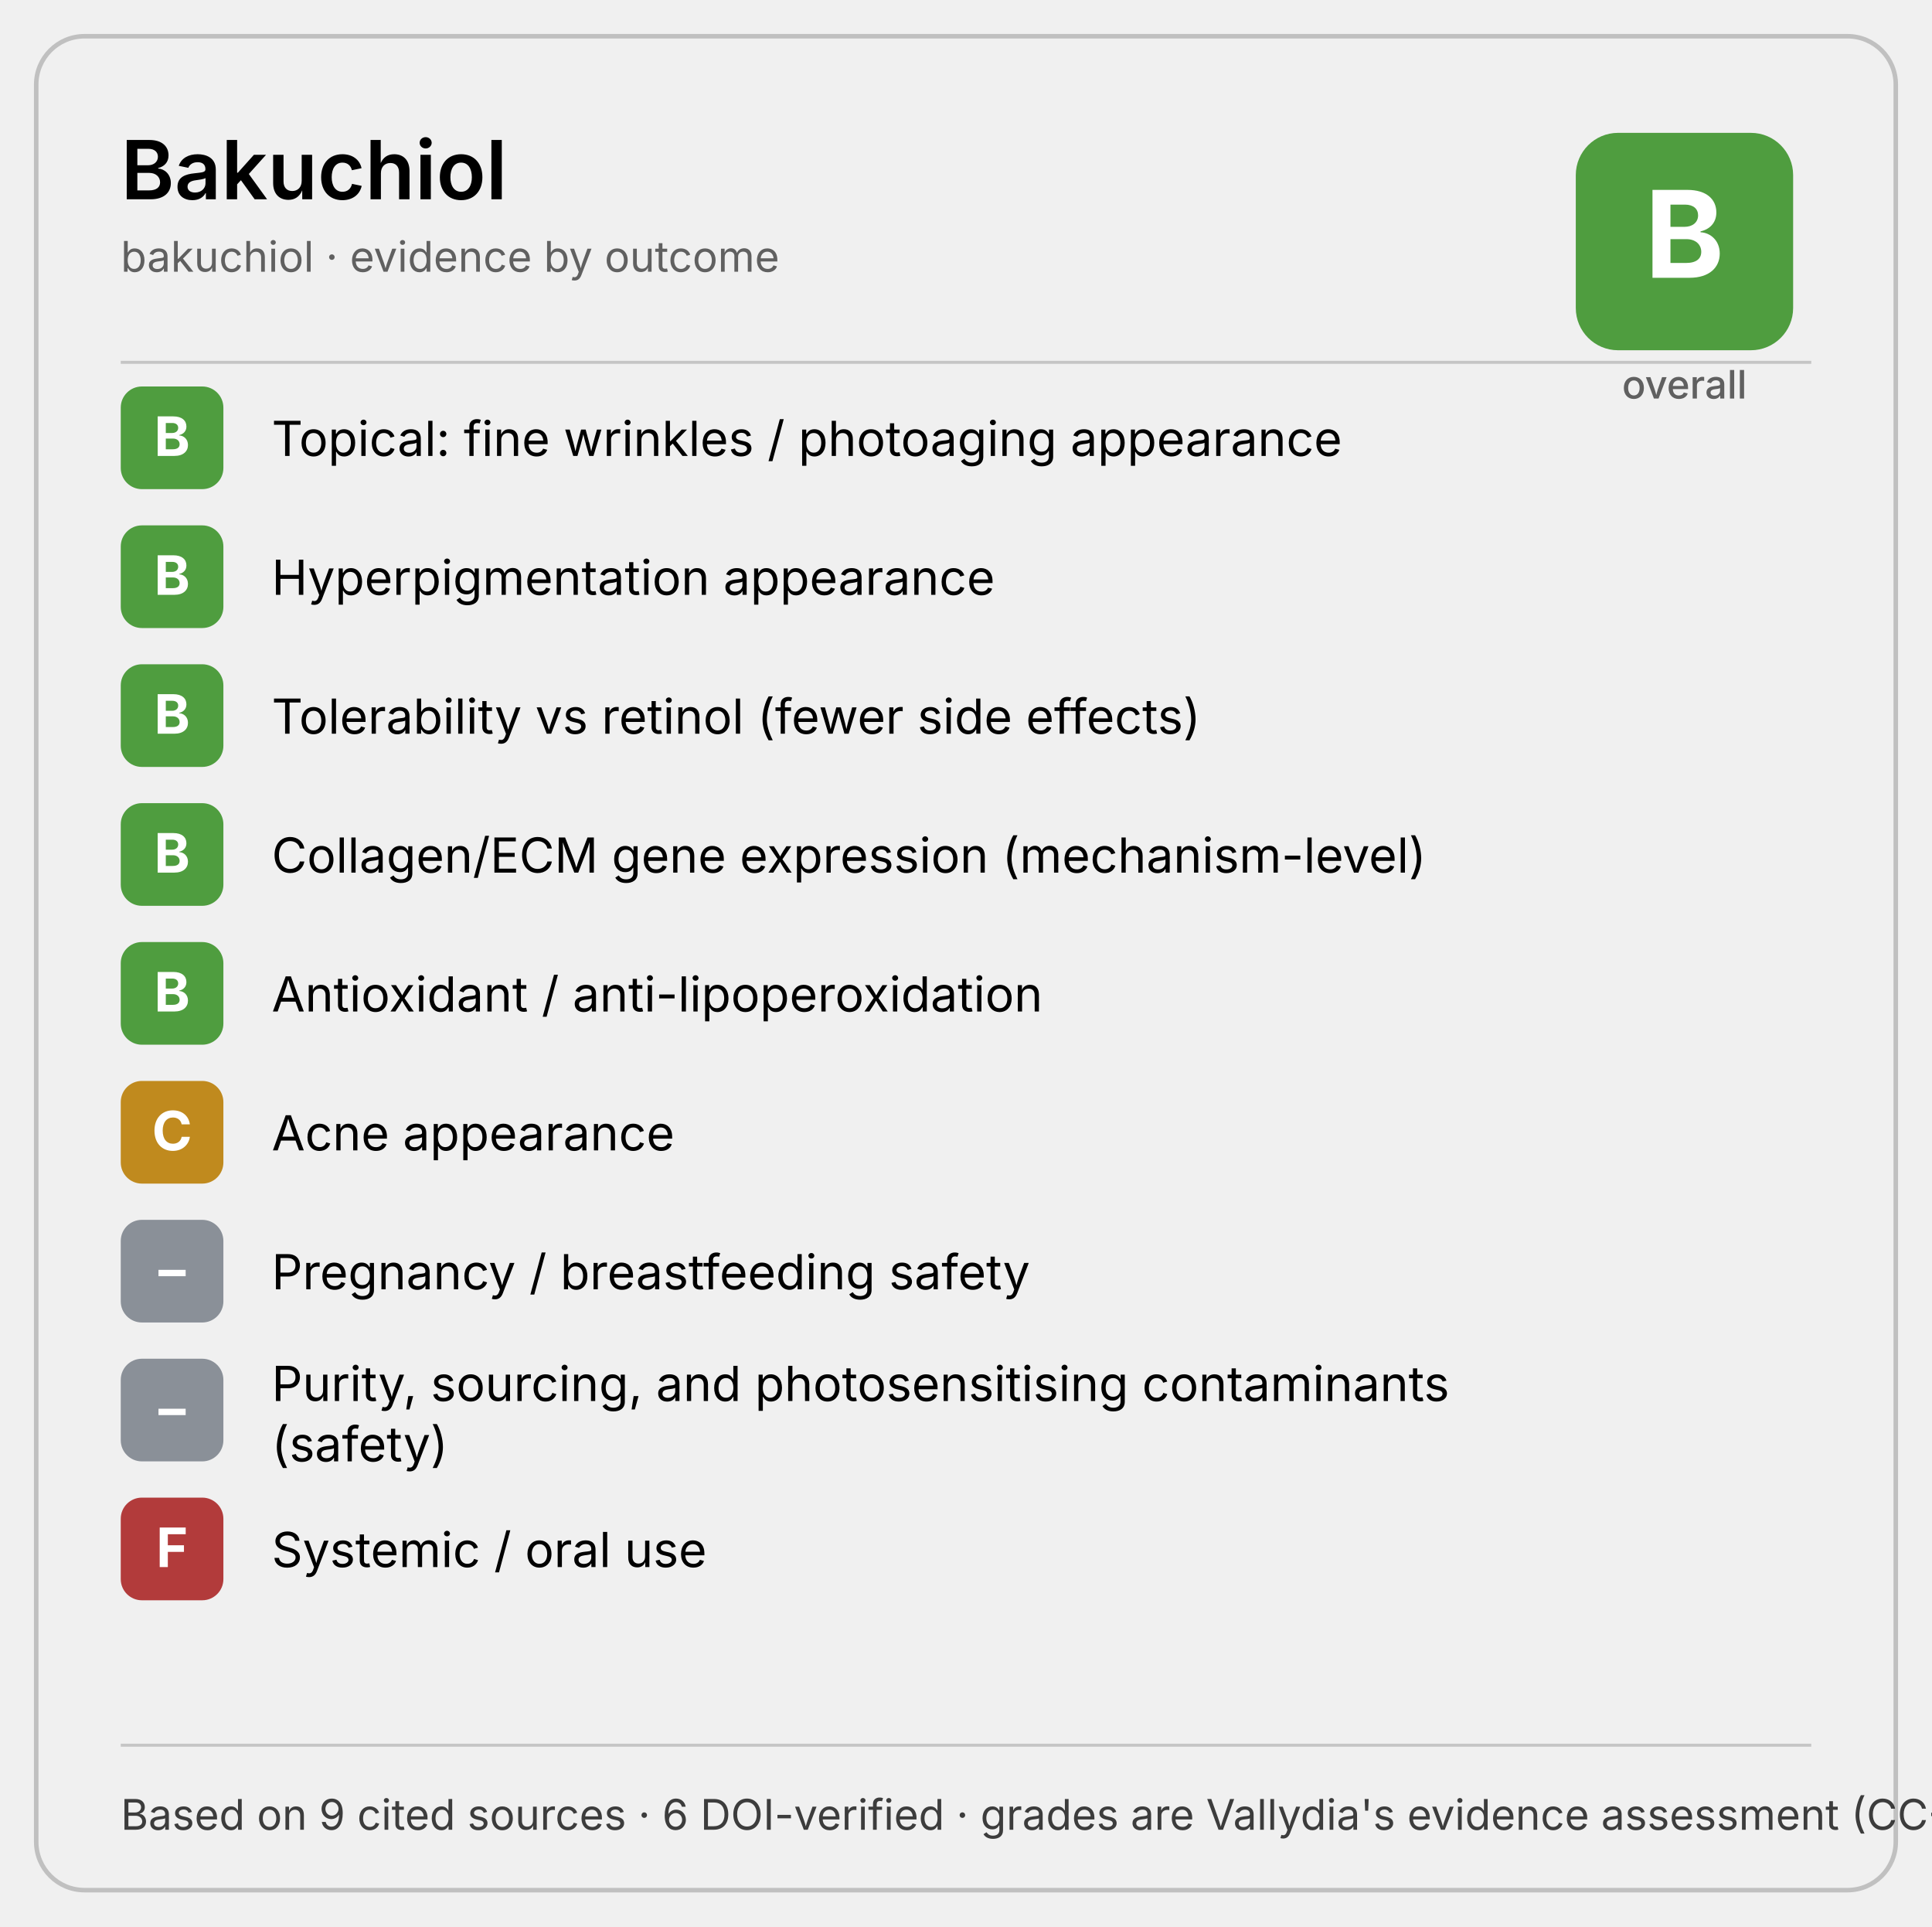
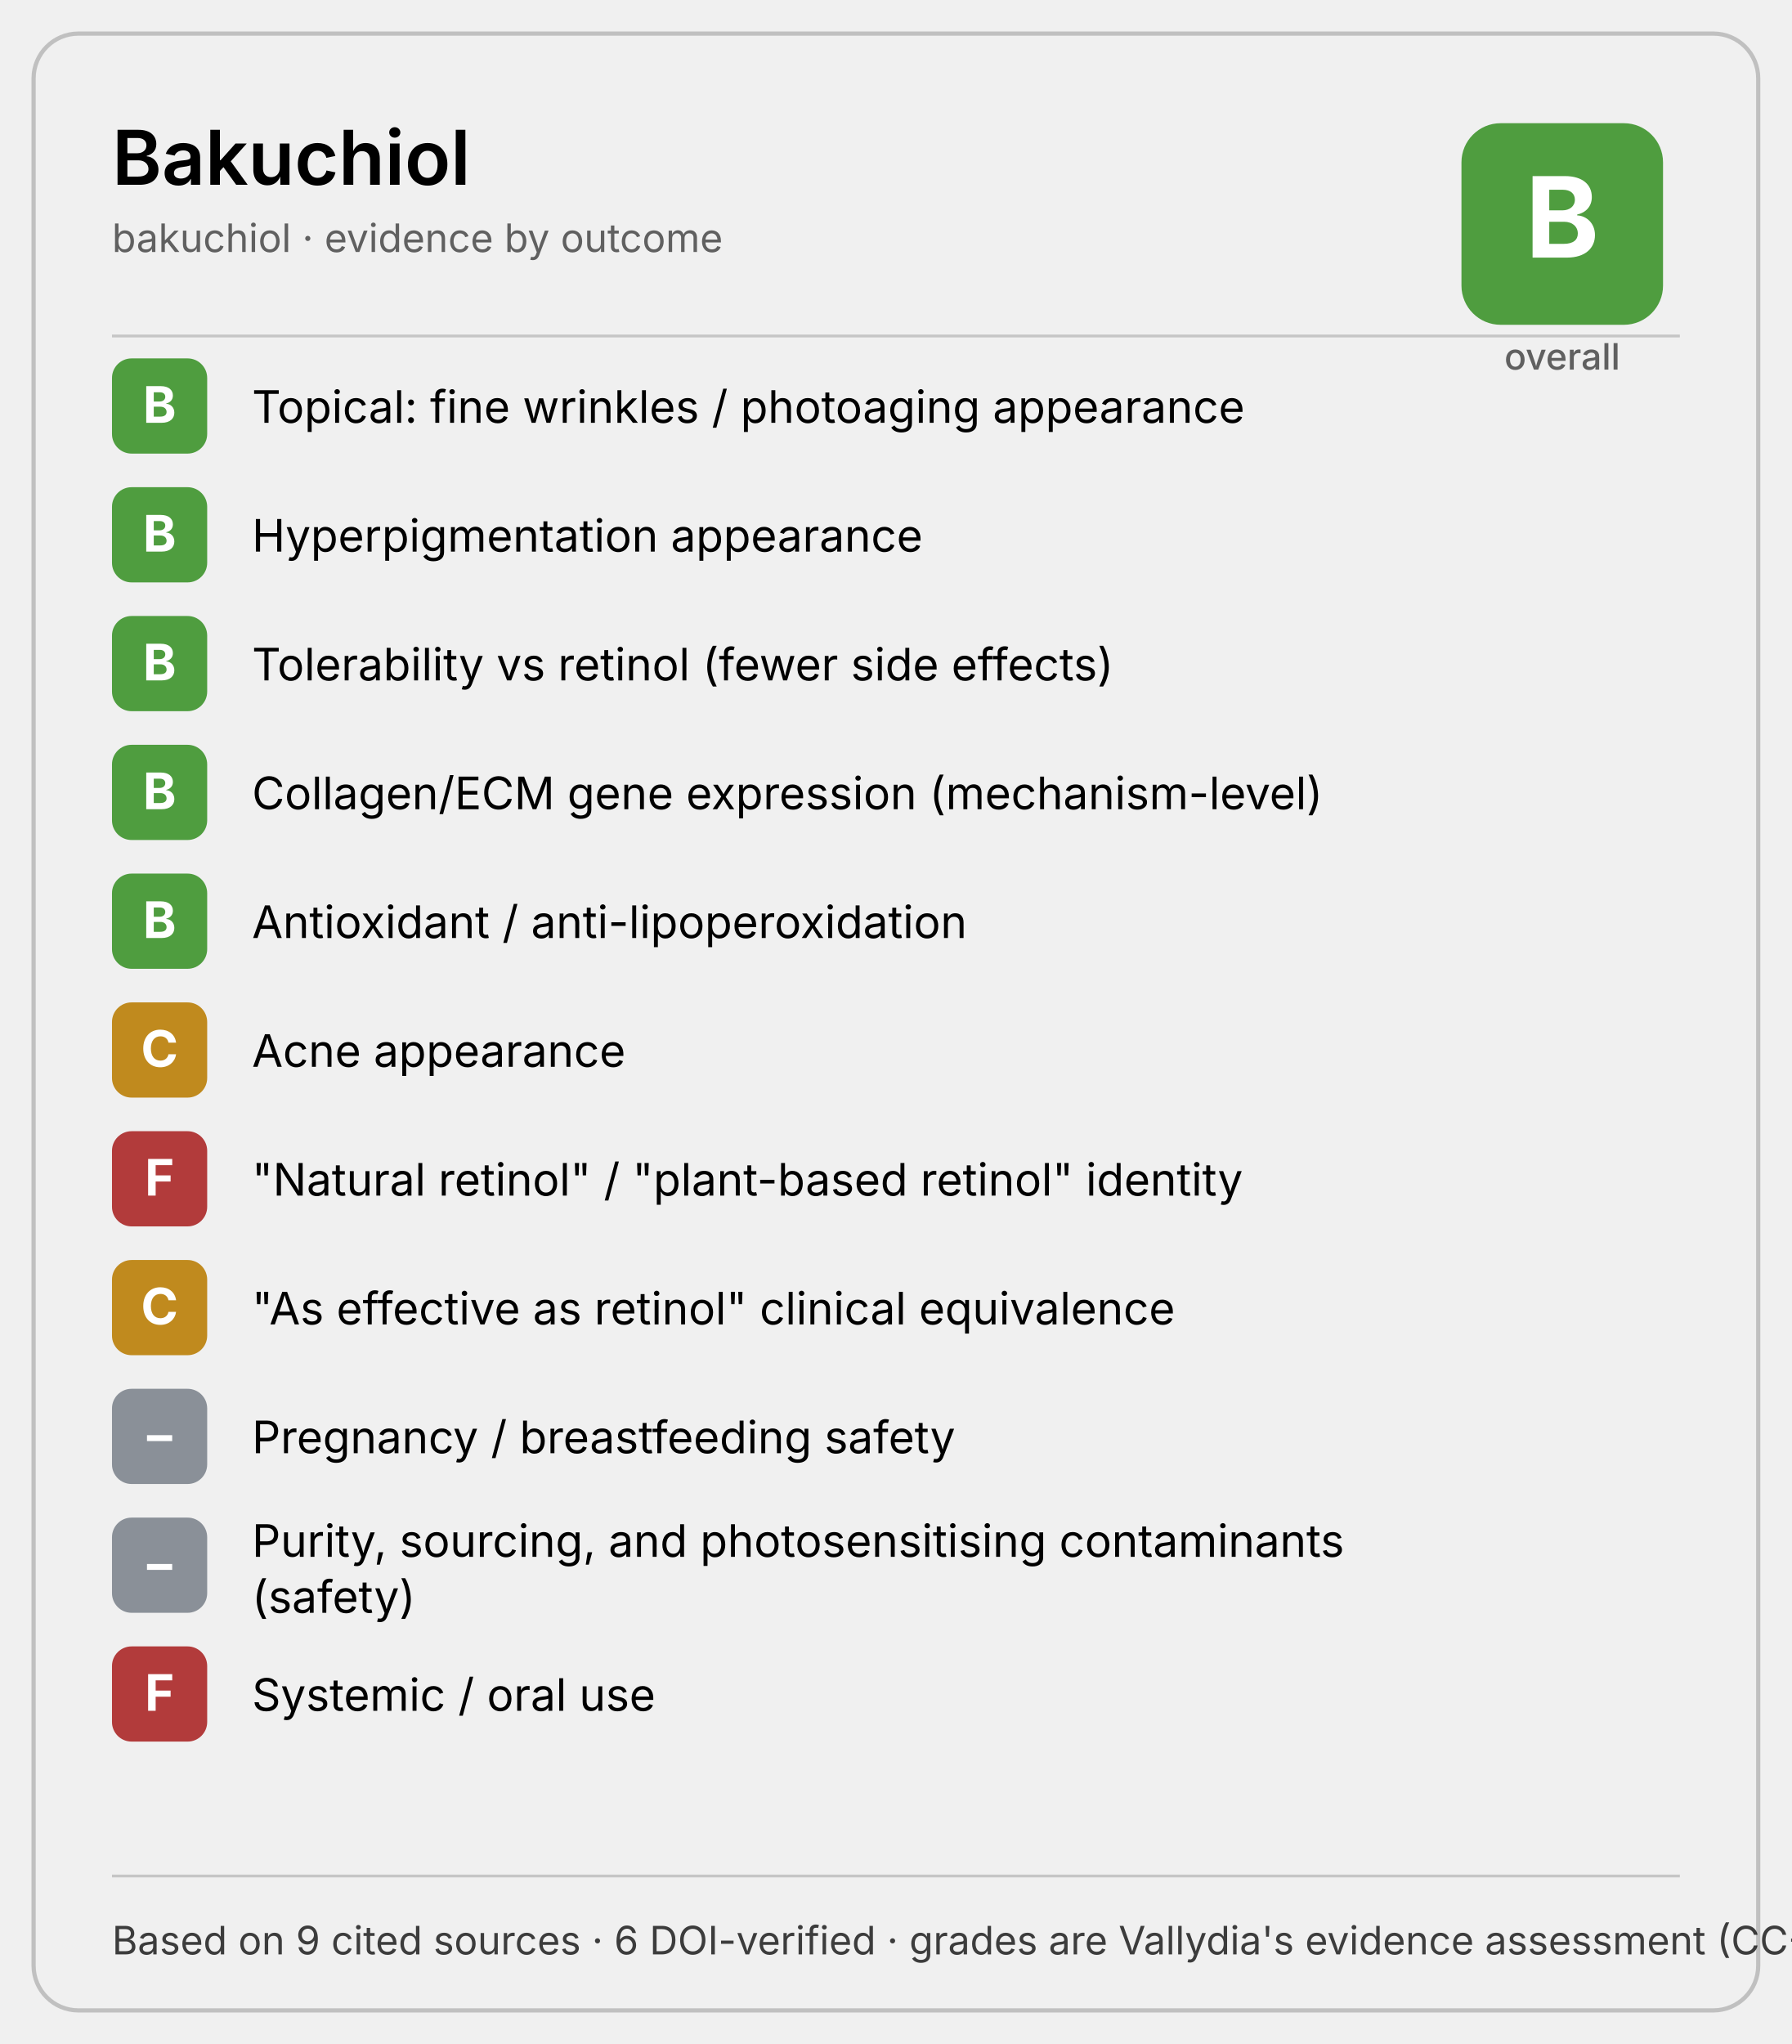
- <svg xmlns="http://www.w3.org/2000/svg" width="640" height="638" viewBox="0 0 640 638" role="img">
+ <svg xmlns="http://www.w3.org/2000/svg" width="640" height="730" viewBox="0 0 640 730" role="img">
  <style>
    .t { font: 600 27px system-ui, -apple-system, "Segoe UI", sans-serif; fill: currentColor; }
    .s { font: 400 14px system-ui, -apple-system, "Segoe UI", sans-serif; fill: currentColor; opacity:.6; }
    .out { font: 400 16px system-ui, -apple-system, "Segoe UI", sans-serif; fill: currentColor; }
    .chip { font: 700 18px system-ui, -apple-system, "Segoe UI", sans-serif; fill: #fff; }
    .obig { font: 700 40px system-ui, -apple-system, "Segoe UI", sans-serif; fill: #fff; }
    .olab { font: 500 13px system-ui, -apple-system, "Segoe UI", sans-serif; fill: currentColor; opacity:.6; }
    .f  { font: 400 14px system-ui, -apple-system, "Segoe UI", sans-serif; fill: currentColor; opacity:.75; }
    .b  { fill: none; stroke: currentColor; stroke-opacity:.2; stroke-width:1.5; }
  </style>
-   <rect class="b" x="12" y="12" width="616" height="614" rx="16" />
+   <rect class="b" x="12" y="12" width="616" height="706" rx="16" />
  <text x="40" y="66" class="t">Bakuchiol</text>
  <text x="40" y="90" class="s">bakuchiol · evidence by outcome</text>
  <rect x="522" y="44" width="72" height="72" rx="14" fill="#4f9d3f" />
  <text x="558" y="92" text-anchor="middle" class="obig">B</text>
  <text x="558" y="132" text-anchor="middle" class="olab">overall</text>
  <line x1="40" y1="120" x2="600" y2="120" stroke="currentColor" stroke-opacity=".18" />
  <rect x="40" y="128" width="34" height="34" rx="7" fill="#4f9d3f" />
  <text x="57" y="151" text-anchor="middle" class="chip">B</text>
  <text x="90" y="151" class="out">Topical: fine wrinkles / photoaging appearance</text>
  <rect x="40" y="174" width="34" height="34" rx="7" fill="#4f9d3f" />
  <text x="57" y="197" text-anchor="middle" class="chip">B</text>
  <text x="90" y="197" class="out">Hyperpigmentation appearance</text>
  <rect x="40" y="220" width="34" height="34" rx="7" fill="#4f9d3f" />
  <text x="57" y="243" text-anchor="middle" class="chip">B</text>
  <text x="90" y="243" class="out">Tolerability vs retinol (fewer side effects)</text>
  <rect x="40" y="266" width="34" height="34" rx="7" fill="#4f9d3f" />
  <text x="57" y="289" text-anchor="middle" class="chip">B</text>
  <text x="90" y="289" class="out">Collagen/ECM gene expression (mechanism-level)</text>
  <rect x="40" y="312" width="34" height="34" rx="7" fill="#4f9d3f" />
  <text x="57" y="335" text-anchor="middle" class="chip">B</text>
  <text x="90" y="335" class="out">Antioxidant / anti-lipoperoxidation</text>
  <rect x="40" y="358" width="34" height="34" rx="7" fill="#c08a1e" />
  <text x="57" y="381" text-anchor="middle" class="chip">C</text>
  <text x="90" y="381" class="out">Acne appearance</text>
-   <rect x="40" y="404" width="34" height="34" rx="7" fill="#8a9098" />
-   <text x="57" y="427" text-anchor="middle" class="chip">–</text>
-   <text x="90" y="427" class="out">Pregnancy / breastfeeding safety</text>
-   <rect x="40" y="450" width="34" height="34" rx="7" fill="#8a9098" />
-   <text x="57" y="473" text-anchor="middle" class="chip">–</text>
-   <text x="90" y="464" class="out">Purity, sourcing, and photosensitising contaminants</text>
-   <text x="90" y="484" class="out">(safety)</text>
-   <rect x="40" y="496" width="34" height="34" rx="7" fill="#b23b3b" />
-   <text x="57" y="519" text-anchor="middle" class="chip">F</text>
-   <text x="90" y="519" class="out">Systemic / oral use</text>
-   <line x1="40" y1="578" x2="600" y2="578" stroke="currentColor" stroke-opacity=".18" />
-   <text x="40" y="606" class="f">Based on 9 cited sources · 6 DOI-verified · grades are Vallydia's evidence assessment (CC-BY-4.0)</text>
+   <rect x="40" y="404" width="34" height="34" rx="7" fill="#b23b3b" />
+   <text x="57" y="427" text-anchor="middle" class="chip">F</text>
+   <text x="90" y="427" class="out">"Natural retinol" / "plant-based retinol" identity</text>
+   <rect x="40" y="450" width="34" height="34" rx="7" fill="#c08a1e" />
+   <text x="57" y="473" text-anchor="middle" class="chip">C</text>
+   <text x="90" y="473" class="out">"As effective as retinol" clinical equivalence</text>
+   <rect x="40" y="496" width="34" height="34" rx="7" fill="#8a9098" />
+   <text x="57" y="519" text-anchor="middle" class="chip">–</text>
+   <text x="90" y="519" class="out">Pregnancy / breastfeeding safety</text>
+   <rect x="40" y="542" width="34" height="34" rx="7" fill="#8a9098" />
+   <text x="57" y="565" text-anchor="middle" class="chip">–</text>
+   <text x="90" y="556" class="out">Purity, sourcing, and photosensitising contaminants</text>
+   <text x="90" y="576" class="out">(safety)</text>
+   <rect x="40" y="588" width="34" height="34" rx="7" fill="#b23b3b" />
+   <text x="57" y="611" text-anchor="middle" class="chip">F</text>
+   <text x="90" y="611" class="out">Systemic / oral use</text>
+   <line x1="40" y1="670" x2="600" y2="670" stroke="currentColor" stroke-opacity=".18" />
+   <text x="40" y="698" class="f">Based on 9 cited sources · 6 DOI-verified · grades are Vallydia's evidence assessment (CC-BY-4.0)</text>
</svg>
